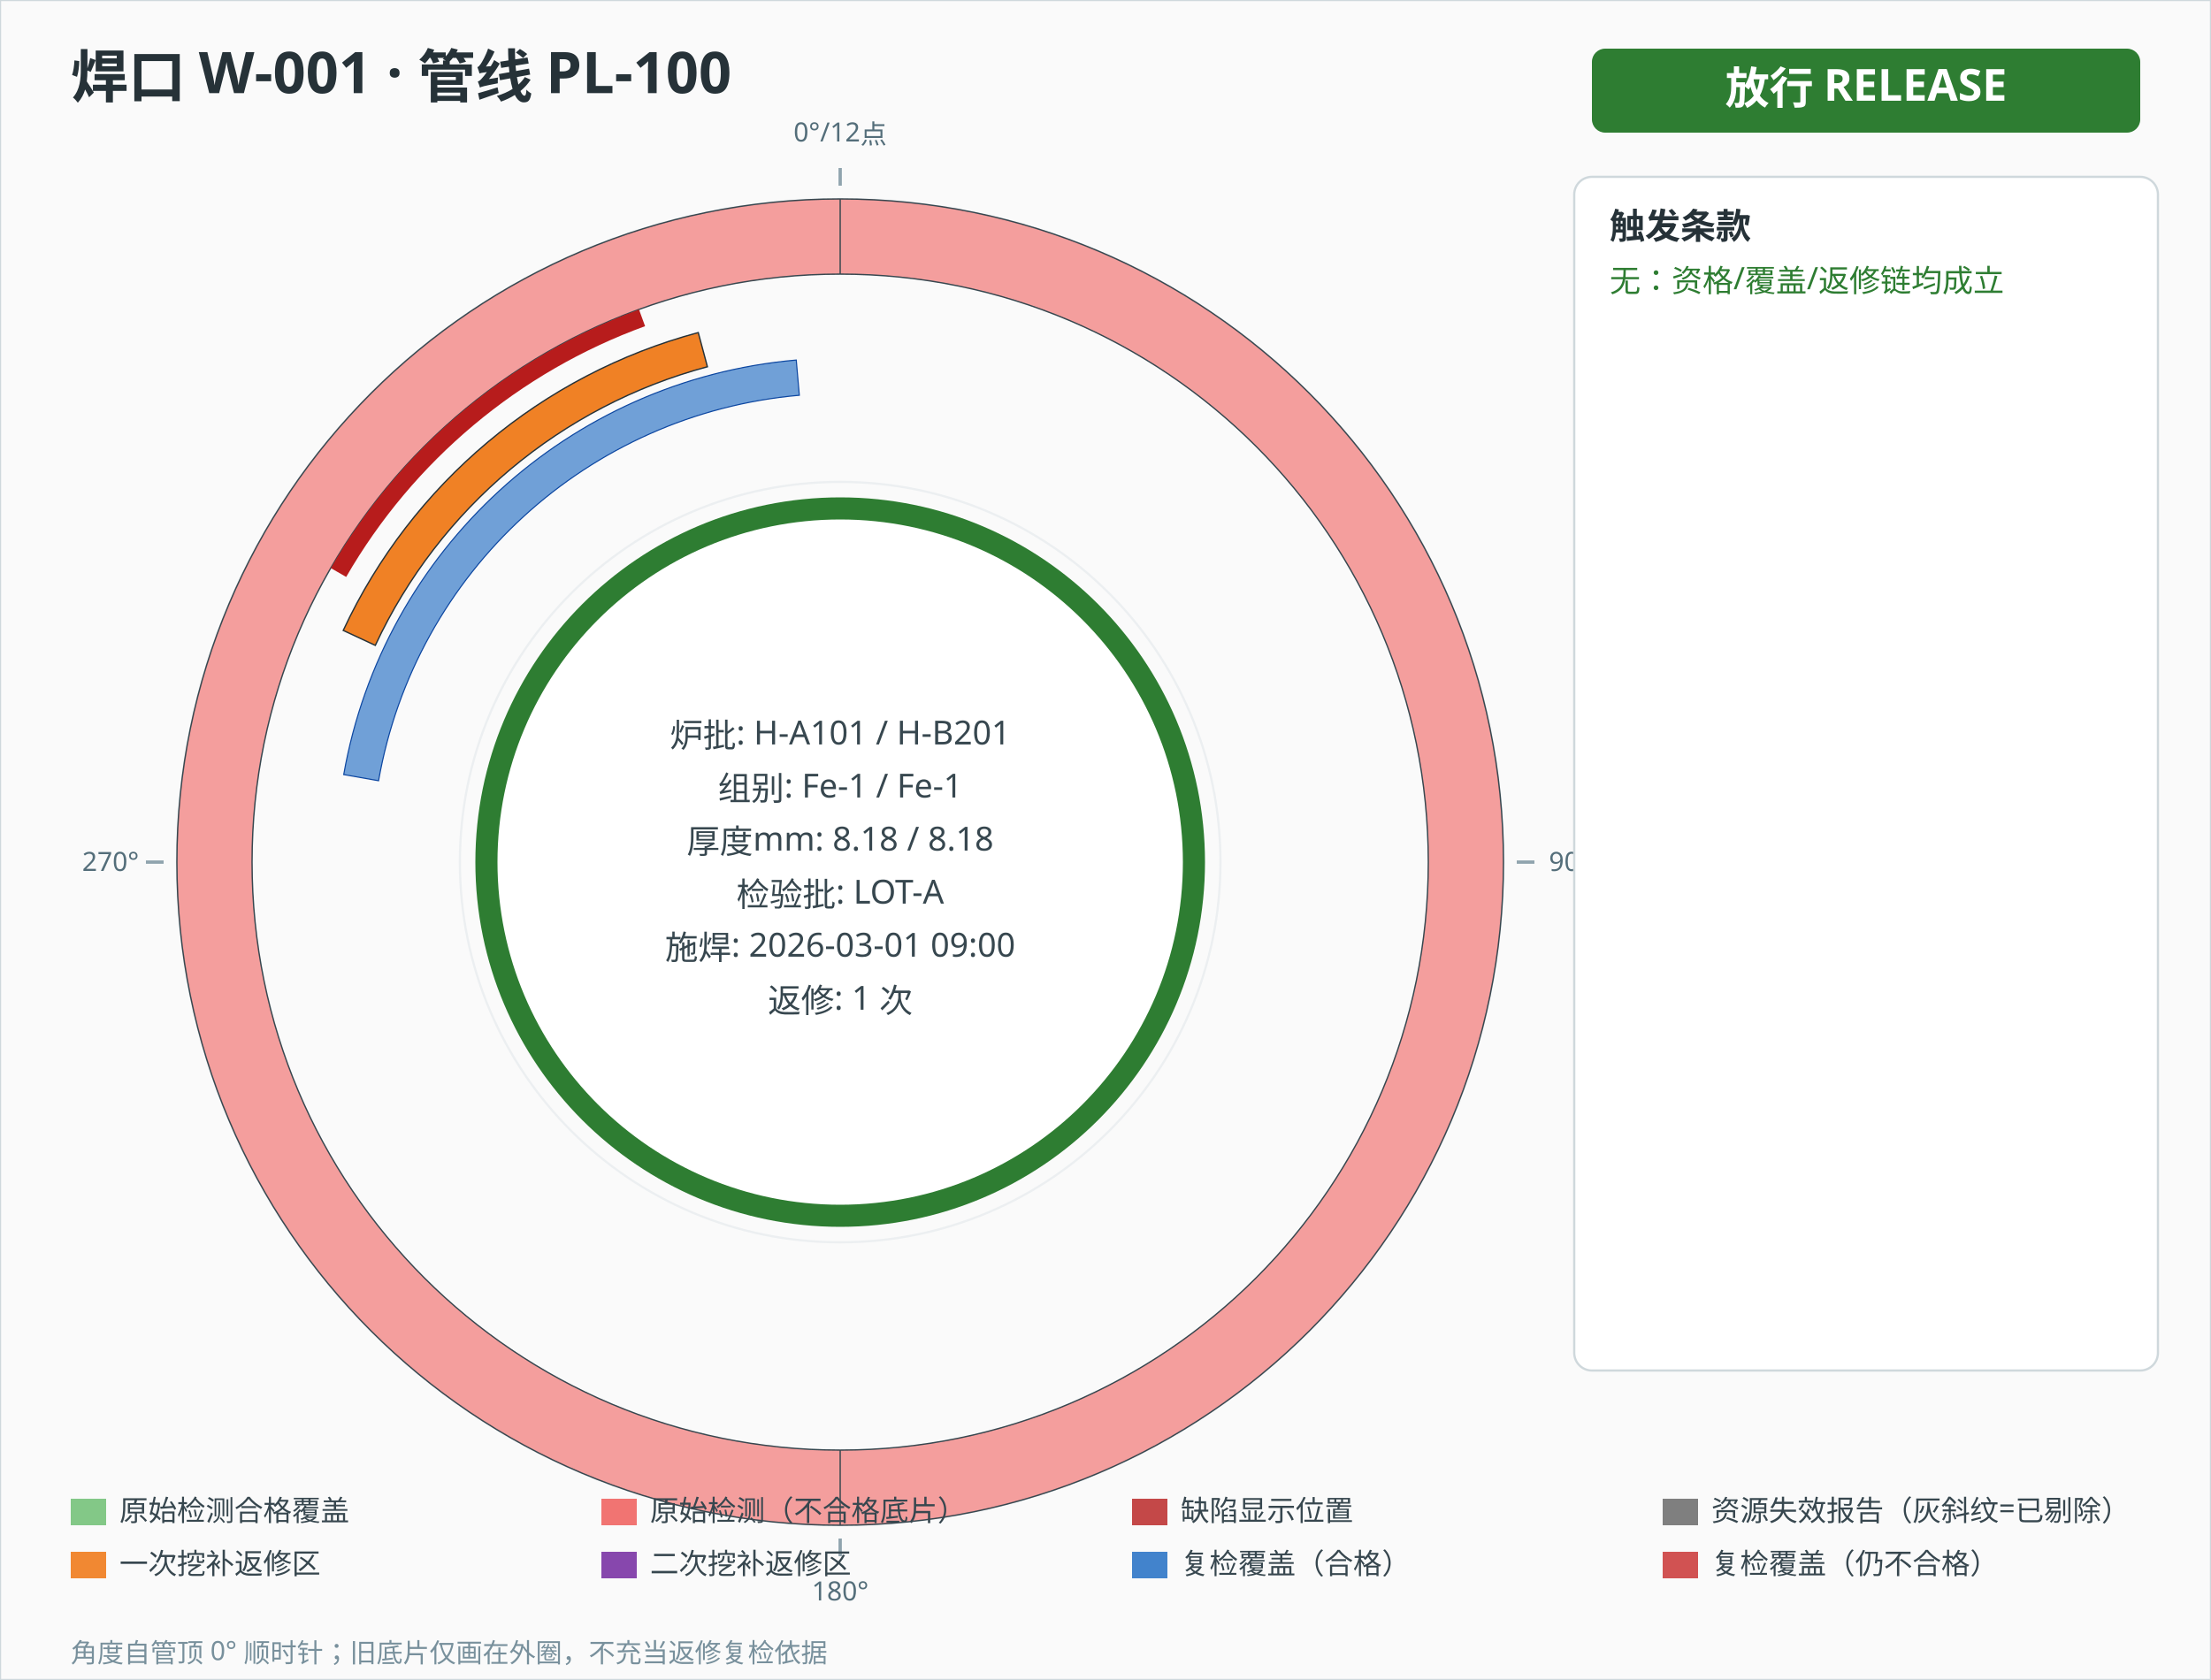
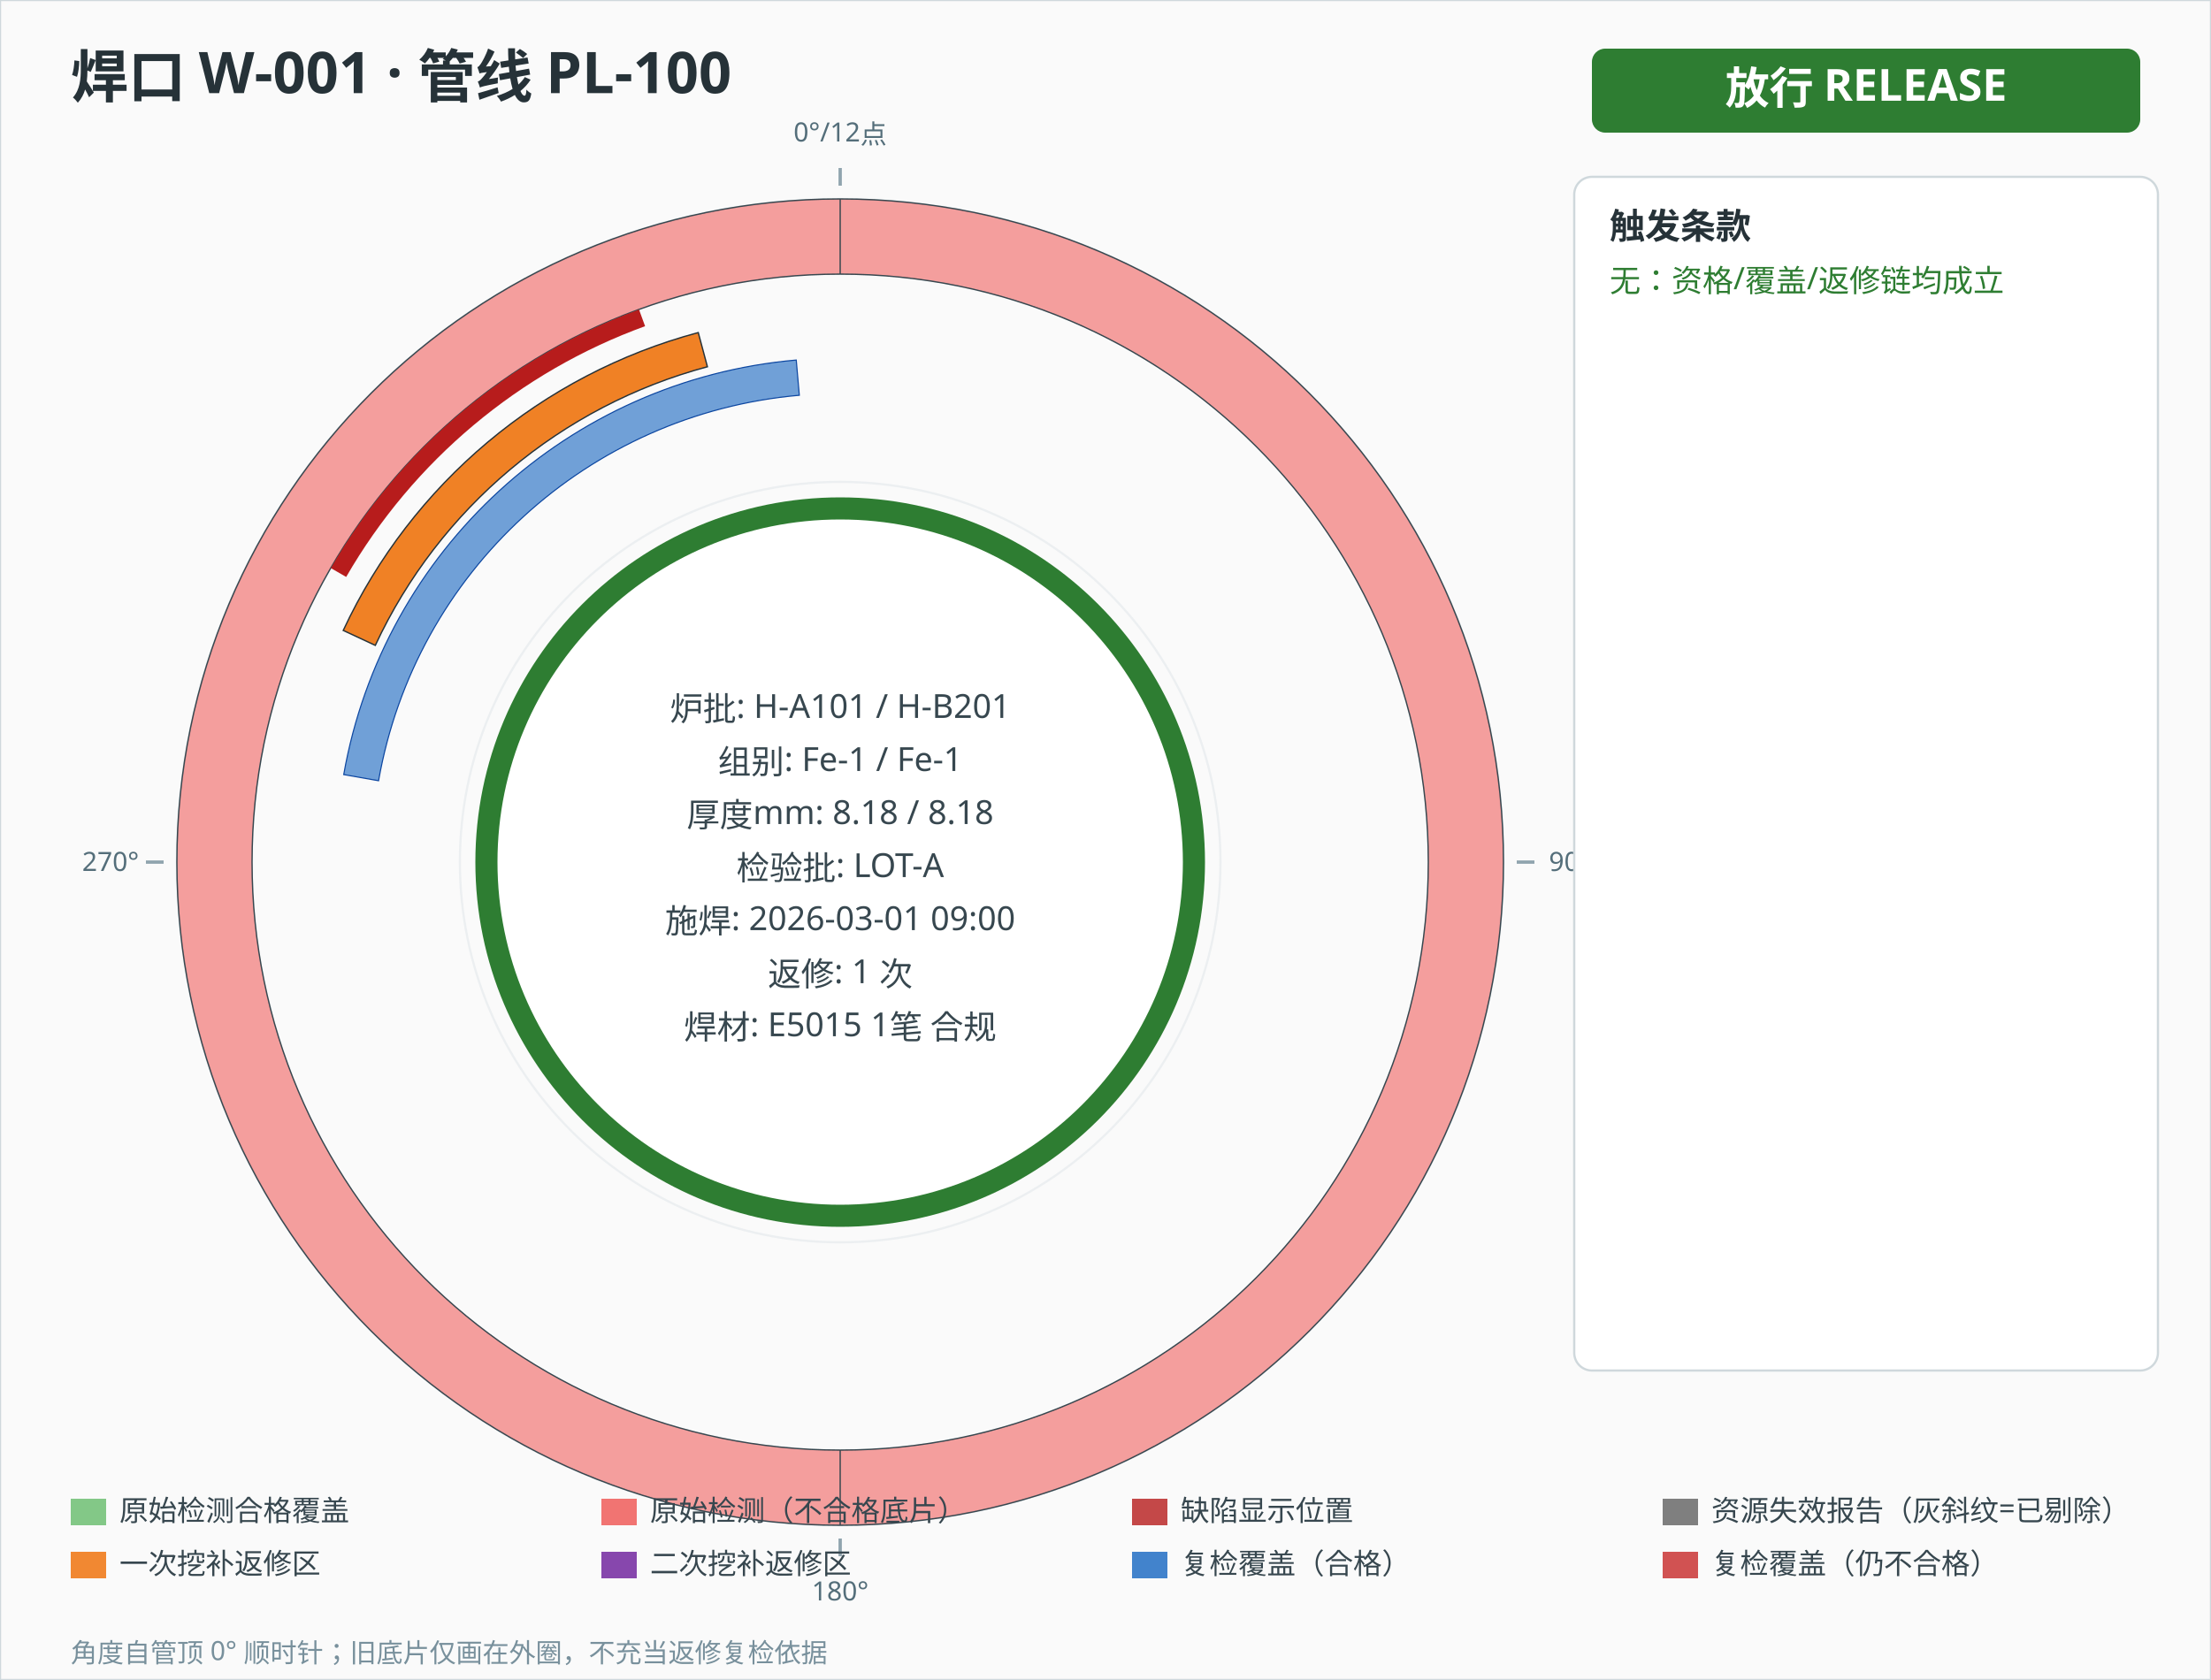
<svg xmlns="http://www.w3.org/2000/svg" viewBox="0 0 1000 760" font-family="sans-serif">
  <rect width="1000" height="760" fill="#fafafa" stroke="#cfd8dc" />
  <defs>
    <pattern id="ndexcluded" width="8" height="8" patternUnits="userSpaceOnUse" patternTransform="rotate(45)">
      <rect width="8" height="8" fill="#9e9e9e" fill-opacity="0.18" />
      <line x1="0" y1="0" x2="0" y2="8" stroke="#616161" stroke-width="3" />
    </pattern>
  </defs>
  <text x="32" y="44" font-size="26" font-weight="bold" fill="#263238">焊口 W-001 · 管线 PL-100</text>
  <rect x="720" y="22" width="248" height="38" rx="6" fill="#2e7d32" />
  <text x="844" y="47" font-size="20" font-weight="bold" fill="#ffffff" text-anchor="middle">放行 RELEASE</text>
  <circle cx="380.0" cy="390.0" r="300" fill="none" stroke="#eceff1" stroke-width="1" />
  <circle cx="380.0" cy="390.0" r="172" fill="none" stroke="#eceff1" stroke-width="1" />
  <line x1="380.0" y1="84.0" x2="380.0" y2="76.0" stroke="#90a4ae" stroke-width="1.5" />
  <text x="380.0" y="64.0" font-size="12" fill="#546e7a" text-anchor="middle">0°/12点</text>
  <line x1="686.0" y1="390.0" x2="694.0" y2="390.0" stroke="#90a4ae" stroke-width="1.5" />
  <text x="710.0" y="394.0" font-size="12" fill="#546e7a" text-anchor="middle">90°</text>
  <line x1="380.0" y1="696.0" x2="380.0" y2="704.0" stroke="#90a4ae" stroke-width="1.5" />
  <text x="380.0" y="724.0" font-size="12" fill="#546e7a" text-anchor="middle">180°</text>
  <line x1="74.0" y1="390.0" x2="66.0" y2="390.0" stroke="#90a4ae" stroke-width="1.5" />
  <text x="50.0" y="394.0" font-size="12" fill="#546e7a" text-anchor="middle">270°</text>
  <path d="M380.00,90.00 A300,300 0 0 1 380.00,690.00 L380.00,656.00 A266,266 0 0 0 380.00,124.00 ZM380.00,690.00 A300,300 0 0 1 380.00,90.00 L380.00,124.00 A266,266 0 0 0 380.00,656.00 Z" fill="#ef5350" fill-opacity="0.55" stroke="#37474f" stroke-width="0.6" />
  <path d="M149.64,257.00 A266,266 0 0 1 289.02,140.04 L291.76,147.56 A258,258 0 0 0 156.57,261.00 Z" fill="#b71c1c" />
  <path d="M155.24,285.19 A248,248 0 0 1 315.81,150.45 L319.95,165.91 A232,232 0 0 0 169.74,291.95 Z" fill="#ef6c00" fill-opacity="0.85" stroke="#263238" stroke-width="0.6" />
  <path d="M155.46,350.41 A228,228 0 0 1 360.13,162.87 L361.52,178.81 A212,212 0 0 0 171.22,353.19 Z" fill="#1565c0" fill-opacity="0.6" stroke="#0d47a1" stroke-width="0.5" />
  <circle cx="380.0" cy="390.0" r="160" fill="#ffffff" stroke="#2e7d32" stroke-width="10" />
-   <text x="380.0" y="338.0" font-size="15" fill="#37474f" text-anchor="middle">炉批: H-A101 / H-B201</text>
-   <text x="380.0" y="362.0" font-size="15" fill="#37474f" text-anchor="middle">组别: Fe-1 / Fe-1</text>
-   <text x="380.0" y="386.0" font-size="15" fill="#37474f" text-anchor="middle">厚度mm: 8.18 / 8.18</text>
-   <text x="380.0" y="410.0" font-size="15" fill="#37474f" text-anchor="middle">检验批: LOT-A</text>
-   <text x="380.0" y="434.0" font-size="15" fill="#37474f" text-anchor="middle">施焊: 2026-03-01 09:00</text>
-   <text x="380.0" y="458.0" font-size="15" fill="#37474f" text-anchor="middle">返修: 1 次</text>
+   <text x="380.0" y="326.0" font-size="15" fill="#37474f" text-anchor="middle">炉批: H-A101 / H-B201</text>
+   <text x="380.0" y="350.0" font-size="15" fill="#37474f" text-anchor="middle">组别: Fe-1 / Fe-1</text>
+   <text x="380.0" y="374.0" font-size="15" fill="#37474f" text-anchor="middle">厚度mm: 8.18 / 8.18</text>
+   <text x="380.0" y="398.0" font-size="15" fill="#37474f" text-anchor="middle">检验批: LOT-A</text>
+   <text x="380.0" y="422.0" font-size="15" fill="#37474f" text-anchor="middle">施焊: 2026-03-01 09:00</text>
+   <text x="380.0" y="446.0" font-size="15" fill="#37474f" text-anchor="middle">返修: 1 次</text>
+   <text x="380.0" y="470.0" font-size="15" fill="#37474f" text-anchor="middle">焊材: E5015 1笔 合规</text>
  <rect x="712" y="80" width="264" height="540" rx="8" fill="#ffffff" stroke="#cfd8dc" />
  <text x="728" y="108" font-size="16" font-weight="bold" fill="#263238">触发条款</text>
  <text x="728" y="132" font-size="14" fill="#2e7d32">无：资格/覆盖/返修链均成立</text>
  <rect x="32" y="678" width="16" height="12" fill="#66bb6a" fill-opacity="0.8" />
  <text x="54" y="688" font-size="13" fill="#37474f">原始检测合格覆盖</text>
  <rect x="272" y="678" width="16" height="12" fill="#ef5350" fill-opacity="0.8" />
  <text x="294" y="688" font-size="13" fill="#37474f">原始检测（不合格底片）</text>
  <rect x="512" y="678" width="16" height="12" fill="#b71c1c" fill-opacity="0.8" />
  <text x="534" y="688" font-size="13" fill="#37474f">缺陷显示位置</text>
  <rect x="752" y="678" width="16" height="12" fill="#616161" fill-opacity="0.8" />
  <text x="774" y="688" font-size="13" fill="#37474f">资源失效报告（灰斜纹=已剔除）</text>
  <rect x="32" y="702" width="16" height="12" fill="#ef6c00" fill-opacity="0.8" />
  <text x="54" y="712" font-size="13" fill="#37474f">一次挖补返修区</text>
  <rect x="272" y="702" width="16" height="12" fill="#6a1b9a" fill-opacity="0.8" />
  <text x="294" y="712" font-size="13" fill="#37474f">二次挖补返修区</text>
  <rect x="512" y="702" width="16" height="12" fill="#1565c0" fill-opacity="0.8" />
  <text x="534" y="712" font-size="13" fill="#37474f">复检覆盖（合格）</text>
  <rect x="752" y="702" width="16" height="12" fill="#c62828" fill-opacity="0.8" />
  <text x="774" y="712" font-size="13" fill="#37474f">复检覆盖（仍不合格）</text>
  <text x="32" y="752" font-size="12" fill="#78909c">角度自管顶 0° 顺时针；旧底片仅画在外圈，不充当返修复检依据</text>
</svg>
